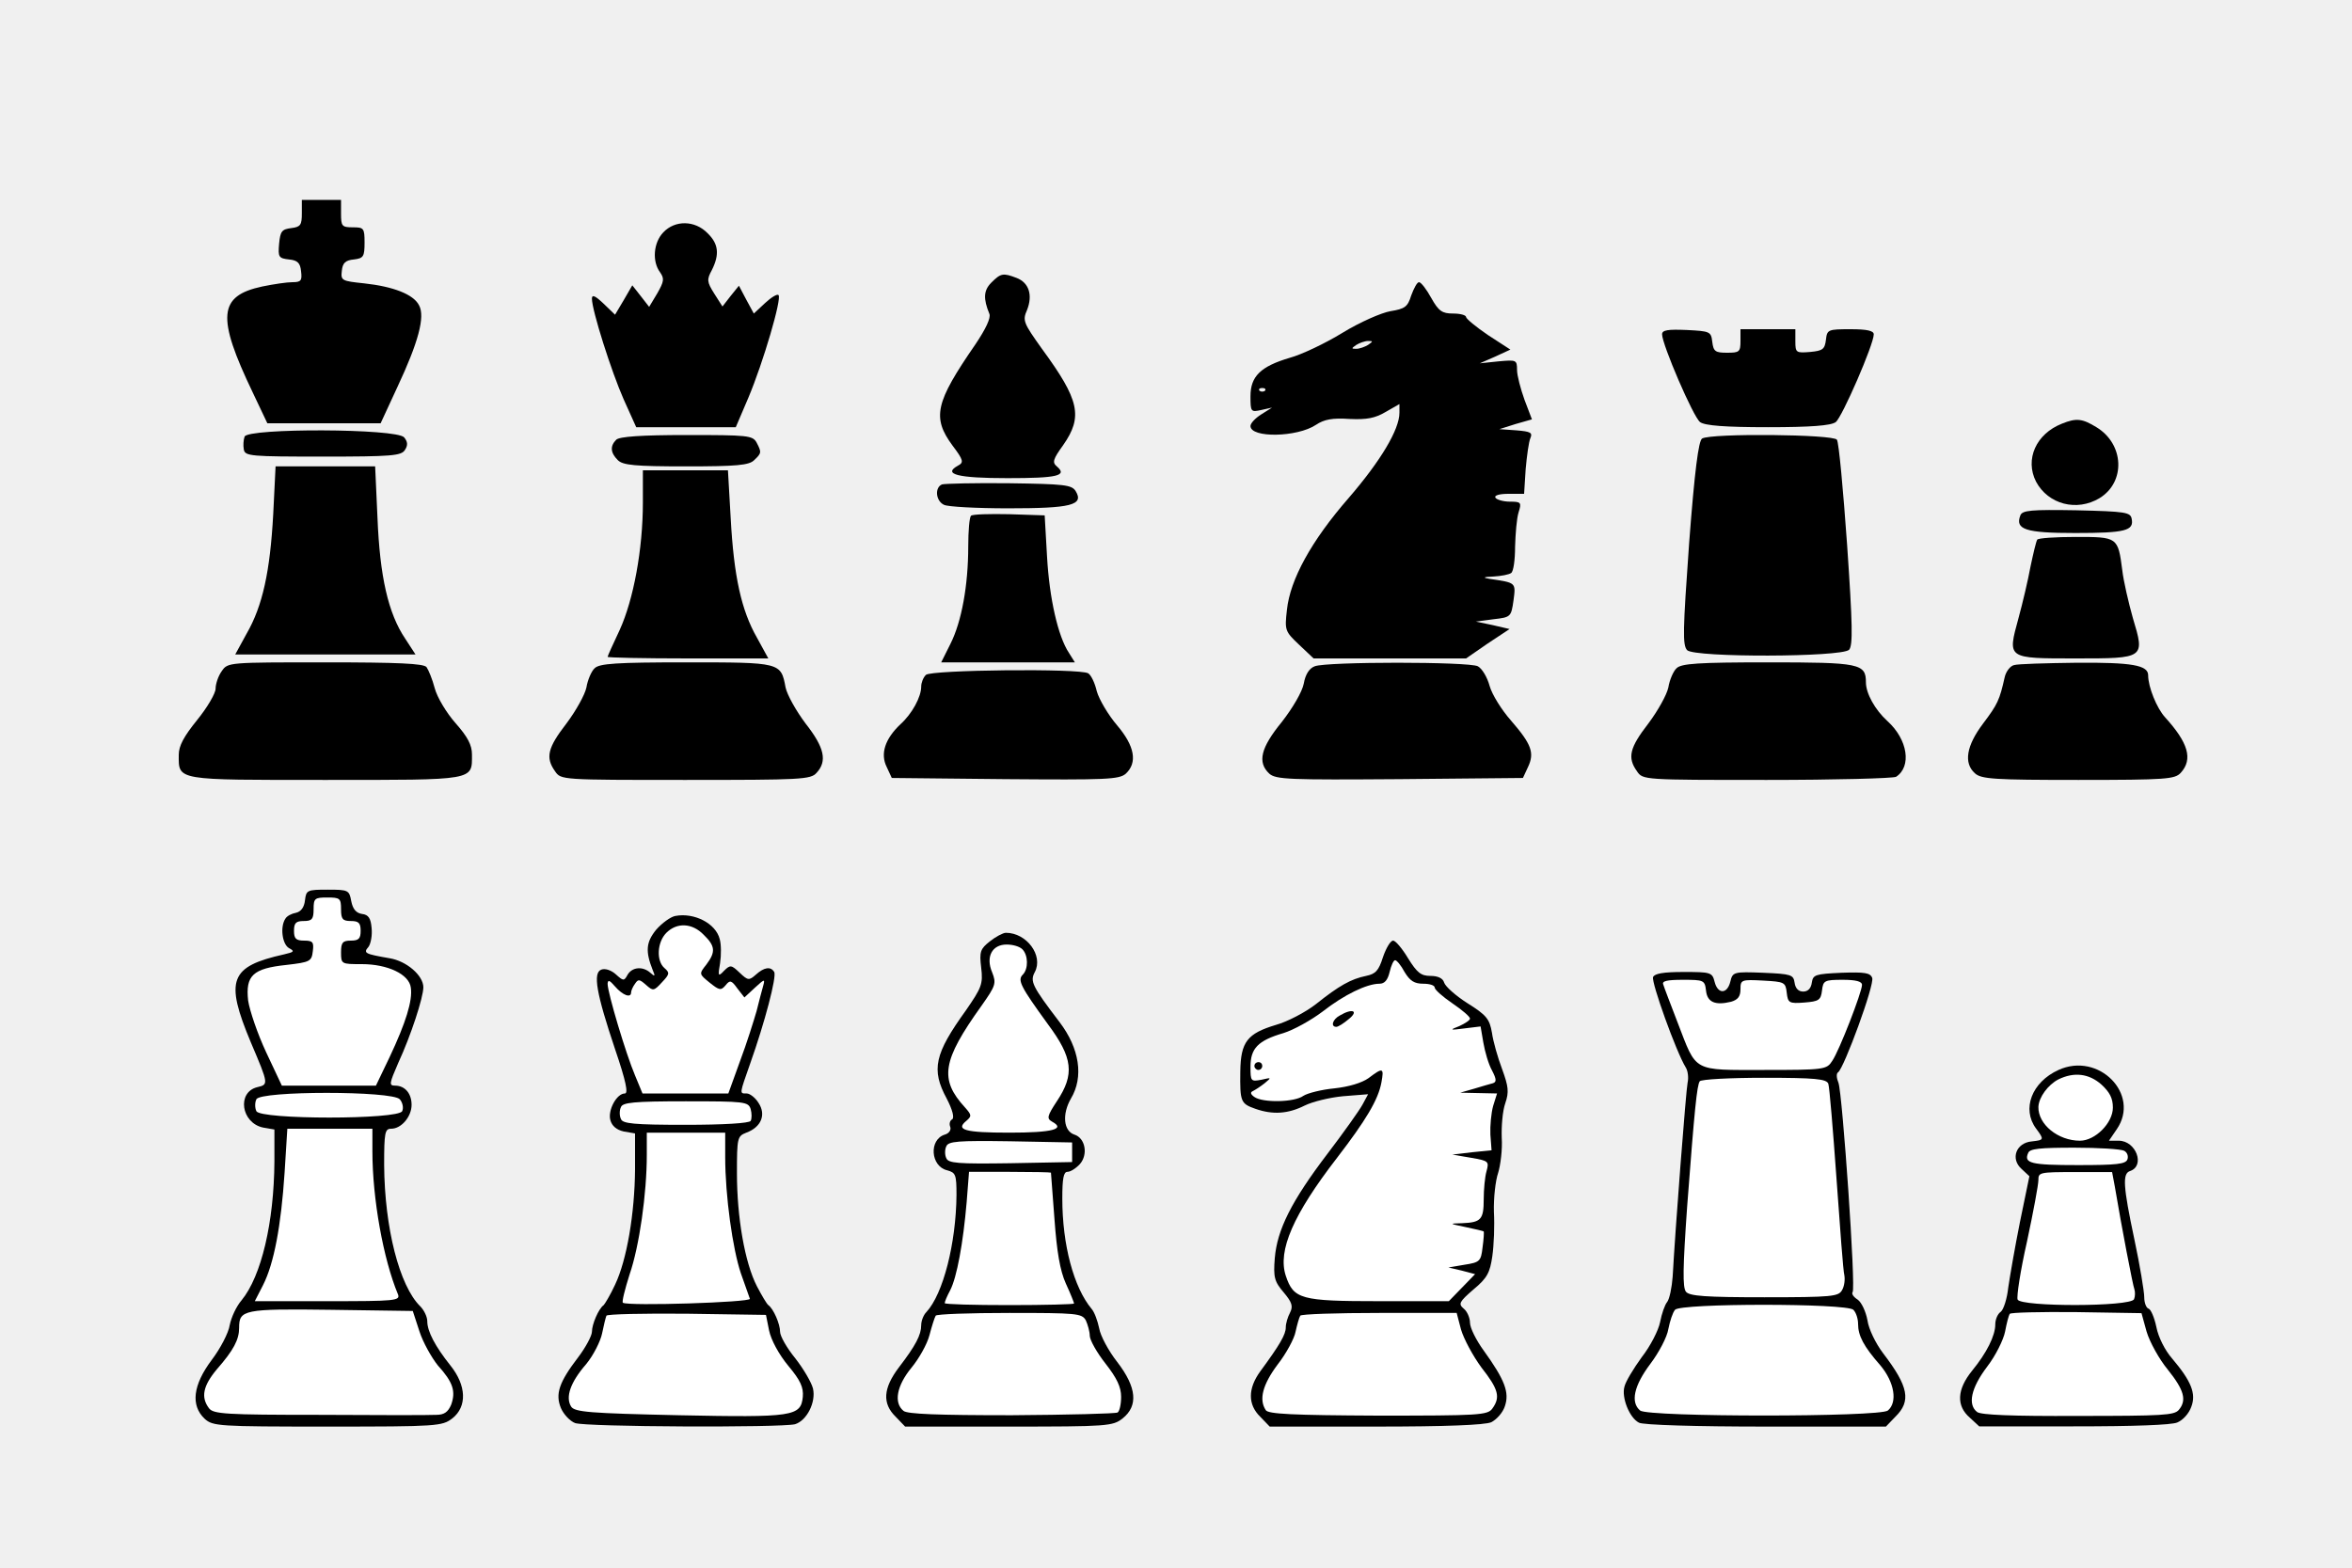
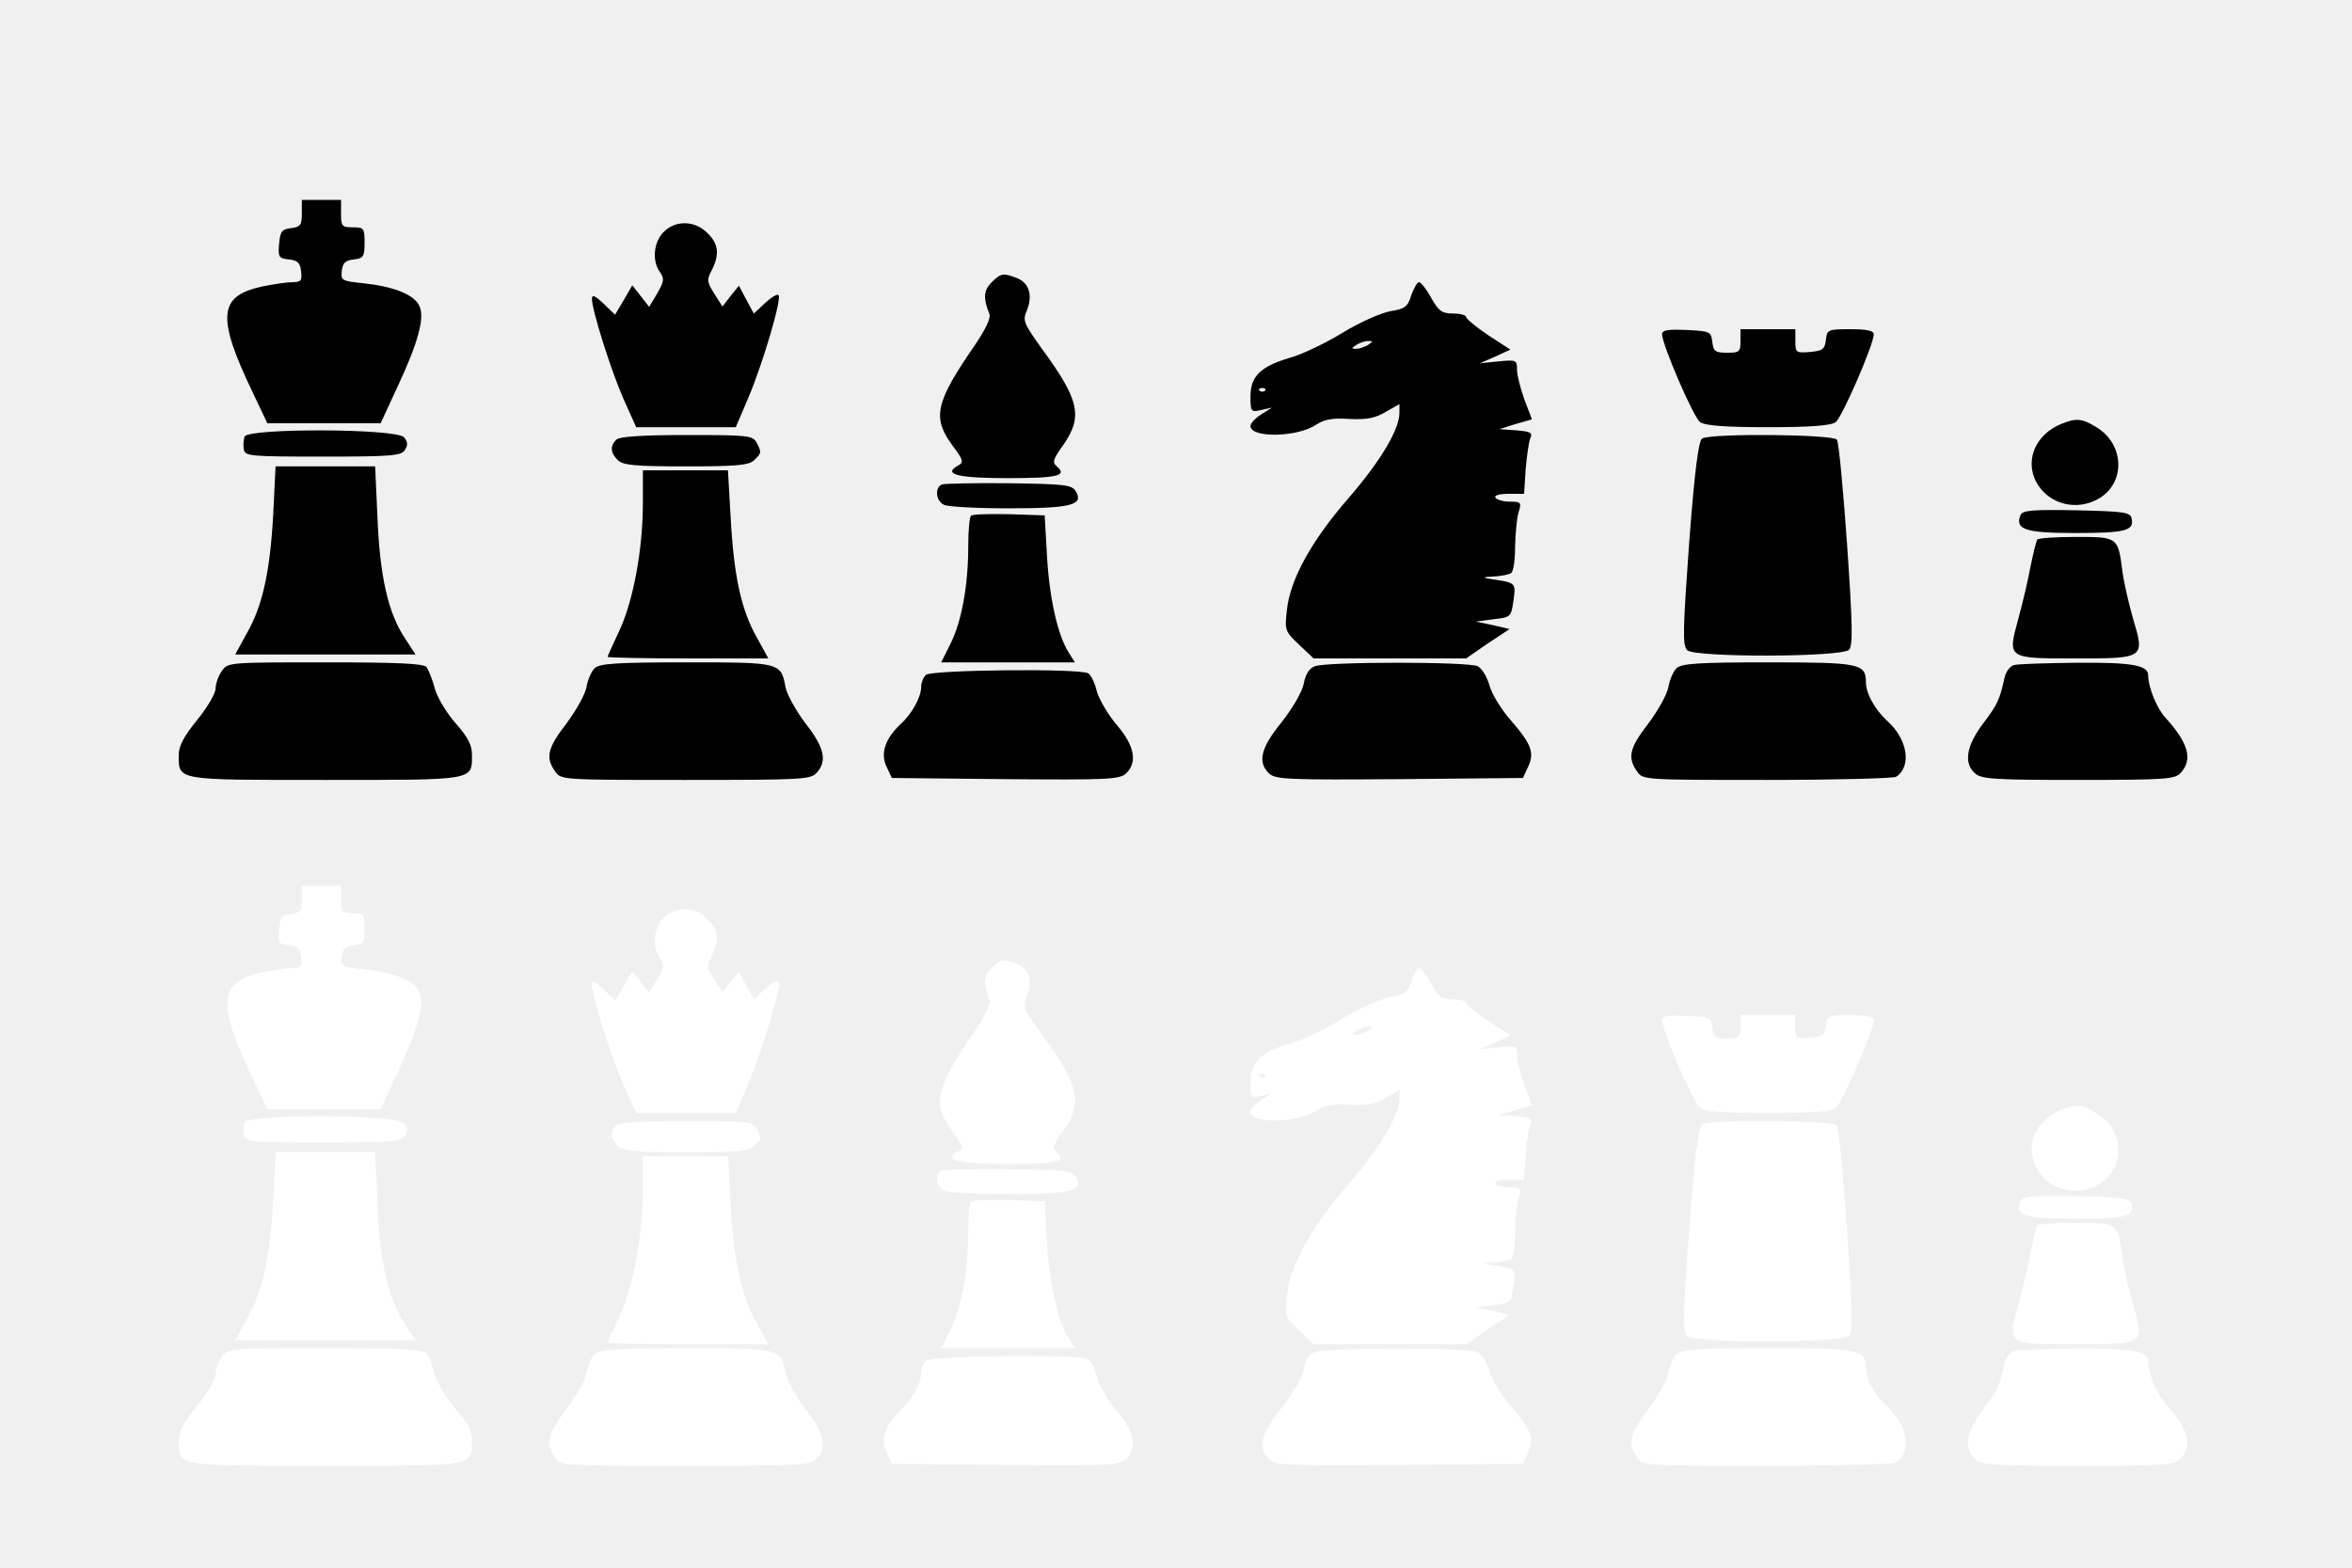
<svg xmlns="http://www.w3.org/2000/svg" version="1.0" width="600pt" height="400pt" viewBox="0 0 600 400" preserveAspectRatio="xMidYMid meet">
  <g id="chess-piece-atlas" transform="translate(0,400) scale(0.1,-0.1)" fill="#000000" stroke="none">
    <g id="pieces-black">
      <g id="piece-black-king">
        <path id="piece-black-king-part-1" d="M770 3456 c0 -30 -3 -35 -27 -38 -24 -3 -28 -8 -31 -40 -3 -34 -1 -37 25 -40 22 -2 29 -9 31 -30 3 -24 0 -28 -22 -28 -14 0 -48 -5 -77 -11 -112 -24 -117 -77 -24 -271 l37 -78 144 0 145 0 43 93 c53 113 71 179 55 208 -14 28 -66 48 -140 56 -57 6 -60 7 -57 32 2 20 9 27 31 29 24 3 27 7 27 43 0 37 -2 39 -30 39 -28 0 -30 3 -30 35 l0 35 -50 0 -50 0 0 -34z" />
        <path id="piece-black-king-part-2" d="M624 2886 c-3 -8 -4 -23 -2 -33 3 -17 18 -18 202 -18 175 0 200 2 209 17 8 12 7 21 -2 32 -19 23 -399 24 -407 2z" />
        <path id="piece-black-king-part-3" d="M697 2688 c-8 -146 -27 -234 -68 -305 l-29 -53 230 0 230 0 -26 40 c-44 65 -65 160 -71 308 l-6 132 -127 0 -127 0 -6 -122z" />
        <path id="piece-black-king-part-4" d="M566 2288 c-9 -12 -16 -33 -16 -45 0 -12 -21 -48 -47 -80 -34 -42 -47 -66 -47 -89 0 -66 -10 -64 374 -64 385 0 374 -2 374 65 0 24 -11 45 -42 80 -23 26 -47 66 -53 89 -6 23 -16 47 -21 54 -8 9 -72 12 -259 12 -245 0 -248 0 -263 -22z" />
      </g>
      <g id="piece-black-queen">
        <path id="piece-black-queen-part-1" d="M1692 3407 c-25 -26 -29 -74 -8 -102 11 -16 10 -23 -7 -53 l-21 -35 -21 27 -22 28 -22 -38 -22 -37 -29 28 c-22 21 -30 24 -30 13 0 -30 50 -187 81 -257 l32 -71 127 0 127 0 32 75 c38 90 86 254 77 262 -3 4 -19 -6 -34 -20 l-29 -27 -19 35 -19 36 -21 -26 -21 -27 -21 33 c-19 30 -19 36 -6 60 20 40 17 67 -11 94 -32 33 -83 34 -113 2z" />
        <path id="piece-black-queen-part-2" d="M1572 2878 c-16 -16 -15 -33 4 -52 13 -13 43 -16 174 -16 131 0 161 3 174 16 19 18 19 20 6 45 -10 18 -23 19 -178 19 -117 0 -172 -4 -180 -12z" />
        <path id="piece-black-queen-part-3" d="M1640 2718 c0 -120 -24 -248 -59 -325 -17 -36 -31 -67 -31 -69 0 -2 92 -4 205 -4 l205 0 -29 53 c-40 70 -59 157 -67 305 l-7 122 -109 0 -108 0 0 -82z" />
        <path id="piece-black-queen-part-4" d="M1517 2295 c-8 -7 -18 -30 -21 -49 -4 -19 -27 -60 -51 -92 -48 -62 -54 -87 -29 -122 15 -22 16 -22 333 -22 295 0 319 1 334 18 28 30 20 65 -28 126 -24 32 -47 73 -51 92 -12 64 -12 64 -254 64 -178 0 -221 -3 -233 -15z" />
      </g>
      <g id="piece-black-bishop">
        <path id="piece-black-bishop-part-1" d="M2529 3279 c-20 -20 -21 -41 -5 -80 4 -10 -9 -38 -36 -78 -102 -148 -111 -186 -58 -258 28 -37 29 -43 14 -51 -40 -22 -1 -32 126 -32 127 0 154 6 126 30 -12 10 -10 18 16 54 51 73 42 115 -54 246 -47 66 -50 72 -38 99 15 38 5 70 -27 82 -34 13 -40 12 -64 -12z" />
        <path id="piece-black-bishop-part-2" d="M2403 2764 c-19 -8 -16 -42 5 -52 9 -5 83 -9 164 -9 160 0 194 8 172 44 -10 16 -29 18 -170 20 -87 1 -165 -1 -171 -3z" />
        <path id="piece-black-bishop-part-3" d="M2477 2684 c-4 -4 -7 -39 -7 -78 0 -100 -17 -192 -45 -248 l-24 -48 171 0 170 0 -15 24 c-28 42 -50 139 -56 246 l-6 105 -90 3 c-50 1 -94 0 -98 -4z" />
        <path id="piece-black-bishop-part-4" d="M2362 2278 c-7 -7 -12 -20 -12 -30 0 -26 -23 -69 -53 -96 -39 -37 -52 -75 -35 -109 l13 -28 289 -3 c258 -2 291 -1 308 14 30 28 23 70 -22 123 -23 27 -46 66 -52 87 -5 22 -15 42 -22 46 -20 13 -401 9 -414 -4z" />
      </g>
      <g id="piece-black-knight">
        <path id="piece-black-knight-part-1" d="M3600 3246 c-9 -29 -16 -34 -53 -40 -23 -4 -78 -28 -122 -55 -44 -27 -105 -56 -135 -64 -74 -22 -100 -47 -100 -98 0 -40 1 -41 28 -35 l27 6 -27 -17 c-16 -10 -28 -23 -28 -30 0 -31 119 -29 167 3 21 14 42 18 86 15 44 -2 65 2 92 18 l35 20 0 -22 c0 -43 -48 -123 -129 -217 -96 -110 -150 -209 -158 -286 -6 -52 -5 -55 31 -89 l37 -35 195 0 194 0 55 38 56 37 -43 10 -43 9 45 6 c44 5 45 6 51 48 6 46 7 45 -61 55 -19 3 -16 5 10 6 19 1 40 5 45 9 6 4 10 34 10 67 1 33 4 72 9 88 8 25 6 27 -22 27 -17 0 -34 5 -37 10 -4 6 10 10 33 10 l40 0 4 63 c3 34 8 70 12 79 6 14 1 17 -36 20 l-43 3 41 13 42 12 -19 50 c-10 28 -19 62 -19 76 0 26 -2 26 -47 22 l-48 -5 39 17 39 18 -57 37 c-31 21 -56 42 -56 46 0 5 -15 9 -33 9 -28 0 -37 6 -56 40 -12 22 -26 40 -31 40 -5 0 -13 -15 -20 -34z m-110 -126 c-8 -5 -22 -10 -30 -10 -13 0 -13 1 0 10 8 5 22 10 30 10 13 0 13 -1 0 -10z m-263 -117 c-4 -3 -10 -3 -14 0 -3 4 0 7 7 7 7 0 10 -3 7 -7z" />
        <path id="piece-black-knight-part-2" d="M3354 2300 c-14 -5 -24 -21 -28 -44 -4 -21 -28 -62 -56 -98 -54 -66 -63 -103 -32 -132 17 -15 51 -16 333 -14 l314 3 13 28 c17 36 9 58 -43 118 -24 27 -49 67 -55 89 -6 22 -19 44 -30 50 -23 12 -386 12 -416 0z" />
      </g>
      <g id="piece-black-rook">
        <path id="piece-black-rook-part-1" d="M4240 3147 c0 -26 80 -212 97 -224 12 -9 64 -13 173 -13 109 0 161 4 173 13 16 12 97 198 97 224 0 9 -17 13 -59 13 -58 0 -60 -1 -63 -27 -3 -24 -8 -28 -40 -31 -36 -3 -38 -2 -38 27 l0 31 -70 0 -70 0 0 -30 c0 -28 -3 -30 -34 -30 -30 0 -35 3 -38 28 -3 26 -6 27 -65 30 -48 2 -63 0 -63 -11z" />
        <path id="piece-black-rook-part-2" d="M4342 2881 c-9 -6 -19 -82 -33 -267 -16 -224 -17 -260 -5 -273 20 -19 393 -18 413 1 10 11 9 64 -5 268 -10 140 -21 261 -26 268 -8 14 -322 17 -344 3z" />
        <path id="piece-black-rook-part-3" d="M4277 2295 c-8 -7 -18 -30 -21 -49 -4 -19 -27 -60 -51 -92 -48 -62 -54 -87 -29 -122 15 -22 16 -22 332 -22 174 0 322 4 329 8 40 26 30 95 -22 142 -32 29 -55 71 -55 99 0 48 -16 51 -250 51 -178 0 -221 -3 -233 -15z" />
      </g>
      <g id="piece-black-pawn">
        <path id="piece-black-pawn-part-1" d="M5260 2919 c-66 -26 -95 -91 -66 -148 31 -58 104 -77 162 -42 67 41 63 138 -8 181 -36 22 -51 24 -88 9z" />
        <path id="piece-black-pawn-part-2" d="M5154 2685 c-14 -36 13 -45 140 -45 128 0 150 6 144 36 -3 17 -15 19 -141 22 -116 2 -138 0 -143 -13z" />
        <path id="piece-black-pawn-part-3" d="M5197 2623 c-3 -5 -10 -35 -17 -68 -6 -33 -20 -93 -31 -133 -28 -103 -30 -102 146 -102 177 0 177 0 146 103 -11 39 -24 95 -27 122 -11 85 -12 85 -119 85 -51 0 -96 -3 -98 -7z" />
        <path id="piece-black-pawn-part-4" d="M5138 2303 c-10 -2 -21 -17 -24 -31 -13 -58 -18 -69 -55 -118 -43 -57 -50 -101 -21 -127 16 -15 50 -17 264 -17 225 0 246 2 261 18 32 35 19 77 -40 142 -21 23 -43 77 -43 107 0 26 -42 33 -182 32 -79 -1 -151 -3 -160 -6z" />
      </g>
    </g>
-     <g id="pieces-white">
+     <g id="pieces-white" transform="translate(0,-1750)" fill="#ffffff">
      <g id="piece-white-king">
-         <path id="piece-white-king-base" fill="#ffffff" d="M778 1703 c-2 -18 -10 -29 -23 -32 -11 -2 -23 -8 -27 -15 -14 -21 -8 -65 9 -75 15 -8 14 -10 -12 -16 -139 -31 -152 -65 -85 -225 46 -108 45 -107 16 -114 -52 -13 -41 -91 15 -103 l29 -5 0 -82 c-1 -154 -33 -292 -84 -354 -13 -15 -26 -43 -30 -63 -3 -20 -24 -60 -46 -89 -48 -64 -54 -116 -18 -150 21 -19 34 -20 314 -20 280 0 292 1 318 21 38 30 36 84 -5 135 -39 49 -59 87 -59 113 0 11 -8 28 -18 38 -53 52 -91 200 -92 361 0 83 2 92 18 92 26 0 52 31 52 61 0 29 -17 49 -42 49 -16 0 -15 5 8 58 32 69 64 167 64 193 0 30 -43 67 -86 74 -63 11 -68 13 -54 29 6 8 10 30 8 48 -2 25 -8 34 -24 36 -15 2 -24 12 -28 33 -5 28 -8 29 -60 29 -52 0 -55 -1 -58 -27z" />
-         <path id="piece-white-king-part-1" d="M778 1703 c-2 -18 -10 -29 -23 -32 -11 -2 -23 -8 -27 -15 -14 -21 -8 -65 9 -75 15 -8 14 -10 -12 -16 -139 -31 -152 -65 -85 -225 46 -108 45 -107 16 -114 -52 -13 -41 -91 15 -103 l29 -5 0 -82 c-1 -154 -33 -292 -84 -354 -13 -15 -26 -43 -30 -63 -3 -20 -24 -60 -46 -89 -48 -64 -54 -116 -18 -150 21 -19 34 -20 314 -20 280 0 292 1 318 21 38 30 36 84 -5 135 -39 49 -59 87 -59 113 0 11 -8 28 -18 38 -53 52 -91 200 -92 361 0 83 2 92 18 92 26 0 52 31 52 61 0 29 -17 49 -42 49 -16 0 -15 5 8 58 32 69 64 167 64 193 0 30 -43 67 -86 74 -63 11 -68 13 -54 29 6 8 10 30 8 48 -2 25 -8 34 -24 36 -15 2 -24 12 -28 33 -5 28 -8 29 -60 29 -52 0 -55 -1 -58 -27z m92 -23 c0 -25 4 -30 25 -30 20 0 25 -5 25 -25 0 -20 -5 -25 -25 -25 -21 0 -25 -5 -25 -30 0 -30 1 -30 53 -30 66 0 121 -26 125 -60 5 -33 -13 -90 -54 -177 l-35 -73 -120 0 -120 0 -40 85 c-22 47 -42 106 -46 132 -7 64 12 82 98 91 60 7 64 9 67 35 3 23 0 27 -22 27 -21 0 -26 5 -26 25 0 20 5 25 25 25 21 0 25 5 25 30 0 28 3 30 35 30 32 0 35 -2 35 -30z m150 -485 c7 -8 10 -22 6 -30 -8 -22 -364 -22 -372 0 -4 8 -4 22 0 30 8 22 348 22 366 0z m-70 -132 c0 -122 28 -276 65 -365 7 -17 -6 -18 -179 -18 l-186 0 21 41 c28 55 46 151 55 287 l7 112 108 0 109 0 0 -57z m120 -460 c9 -28 31 -67 47 -87 39 -43 46 -66 34 -100 -8 -19 -18 -26 -38 -26 -16 -1 -149 -1 -298 0 -240 0 -271 2 -282 17 -21 28 -15 57 20 99 43 49 57 76 57 106 0 46 11 49 234 46 l209 -3 17 -52z" />
+         <path id="piece-white-king-part-1" d="M770 3456 c0 -30 -3 -35 -27 -38 -24 -3 -28 -8 -31 -40 -3 -34 -1 -37 25 -40 22 -2 29 -9 31 -30 3 -24 0 -28 -22 -28 -14 0 -48 -5 -77 -11 -112 -24 -117 -77 -24 -271 l37 -78 144 0 145 0 43 93 c53 113 71 179 55 208 -14 28 -66 48 -140 56 -57 6 -60 7 -57 32 2 20 9 27 31 29 24 3 27 7 27 43 0 37 -2 39 -30 39 -28 0 -30 3 -30 35 l0 35 -50 0 -50 0 0 -34z" />
+         <path id="piece-white-king-part-2" d="M624 2886 c-3 -8 -4 -23 -2 -33 3 -17 18 -18 202 -18 175 0 200 2 209 17 8 12 7 21 -2 32 -19 23 -399 24 -407 2z" />
+         <path id="piece-white-king-part-3" d="M697 2688 c-8 -146 -27 -234 -68 -305 l-29 -53 230 0 230 0 -26 40 c-44 65 -65 160 -71 308 l-6 132 -127 0 -127 0 -6 -122z" />
+         <path id="piece-white-king-part-4" d="M566 2288 c-9 -12 -16 -33 -16 -45 0 -12 -21 -48 -47 -80 -34 -42 -47 -66 -47 -89 0 -66 -10 -64 374 -64 385 0 374 -2 374 65 0 24 -11 45 -42 80 -23 26 -47 66 -53 89 -6 23 -16 47 -21 54 -8 9 -72 12 -259 12 -245 0 -248 0 -263 -22z" />
      </g>
      <g id="piece-white-queen">
-         <path id="piece-white-queen-base" fill="#ffffff" d="M1723 1663 c-12 -2 -34 -18 -49 -35 -26 -32 -28 -55 -9 -103 7 -16 6 -18 -6 -7 -19 17 -46 15 -58 -5 -9 -17 -11 -16 -30 1 -11 10 -27 16 -37 12 -22 -8 -13 -60 35 -203 28 -82 34 -113 25 -113 -21 0 -44 -43 -37 -68 4 -15 16 -25 34 -29 l29 -5 0 -92 c-1 -113 -21 -231 -51 -294 -12 -26 -26 -49 -29 -52 -13 -9 -30 -49 -30 -68 0 -10 -16 -40 -35 -65 -49 -64 -59 -94 -44 -130 7 -16 23 -33 36 -38 27 -10 524 -12 561 -3 30 9 54 56 46 91 -4 16 -24 50 -45 77 -22 27 -39 57 -39 68 0 20 -17 59 -30 68 -4 3 -17 25 -29 48 -31 60 -51 176 -51 288 0 91 1 95 24 104 38 14 51 46 31 76 -8 13 -22 24 -30 24 -19 0 -19 -3 9 77 37 104 68 222 61 233 -9 15 -26 12 -47 -7 -17 -15 -20 -15 -41 5 -21 20 -24 21 -40 5 -15 -16 -16 -14 -10 20 3 20 3 47 -1 61 -10 40 -65 68 -113 59z" />
-         <path id="piece-white-queen-part-1" d="M1723 1663 c-12 -2 -34 -18 -49 -35 -26 -32 -28 -55 -9 -103 7 -16 6 -18 -6 -7 -19 17 -46 15 -58 -5 -9 -17 -11 -16 -30 1 -11 10 -27 16 -37 12 -22 -8 -13 -60 35 -203 28 -82 34 -113 25 -113 -21 0 -44 -43 -37 -68 4 -15 16 -25 34 -29 l29 -5 0 -92 c-1 -113 -21 -231 -51 -294 -12 -26 -26 -49 -29 -52 -13 -9 -30 -49 -30 -68 0 -10 -16 -40 -35 -65 -49 -64 -59 -94 -44 -130 7 -16 23 -33 36 -38 27 -10 524 -12 561 -3 30 9 54 56 46 91 -4 16 -24 50 -45 77 -22 27 -39 57 -39 68 0 20 -17 59 -30 68 -4 3 -17 25 -29 48 -31 60 -51 176 -51 288 0 91 1 95 24 104 38 14 51 46 31 76 -8 13 -22 24 -30 24 -19 0 -19 -3 9 77 37 104 68 222 61 233 -9 15 -26 12 -47 -7 -17 -15 -20 -15 -41 5 -21 20 -24 21 -40 5 -15 -16 -16 -14 -10 20 3 20 3 47 -1 61 -10 40 -65 68 -113 59z m72 -48 c30 -29 31 -44 7 -76 -19 -24 -19 -24 8 -46 25 -20 29 -21 41 -7 11 14 15 13 30 -8 l18 -23 27 25 c24 22 26 23 21 5 -3 -11 -11 -40 -17 -65 -7 -24 -25 -82 -42 -127 l-30 -83 -109 0 -110 0 -19 46 c-23 54 -70 211 -70 234 1 11 5 9 19 -7 19 -22 41 -31 41 -15 0 4 4 14 10 22 8 12 11 12 28 -3 18 -16 20 -16 41 7 19 20 20 24 6 36 -21 18 -19 66 5 90 27 27 66 25 95 -5z m120 -445 c3 -11 3 -24 0 -30 -4 -6 -69 -10 -166 -10 -133 0 -161 3 -165 15 -4 8 -4 22 0 30 4 12 32 15 165 15 151 0 160 -1 166 -20z m-65 -122 c0 -99 19 -235 40 -297 11 -31 21 -60 23 -65 2 -9 -310 -19 -324 -10 -3 2 5 34 17 72 25 72 44 207 44 305 l0 57 100 0 100 0 0 -62z m112 -443 c5 -24 25 -61 49 -90 31 -37 39 -55 37 -79 -5 -50 -24 -53 -317 -47 -227 5 -265 8 -274 22 -15 24 -2 62 38 108 19 23 37 59 41 79 4 20 9 40 11 45 2 4 95 6 206 5 l201 -3 8 -40z" />
+         <path id="piece-white-queen-part-1" d="M1692 3407 c-25 -26 -29 -74 -8 -102 11 -16 10 -23 -7 -53 l-21 -35 -21 27 -22 28 -22 -38 -22 -37 -29 28 c-22 21 -30 24 -30 13 0 -30 50 -187 81 -257 l32 -71 127 0 127 0 32 75 c38 90 86 254 77 262 -3 4 -19 -6 -34 -20 l-29 -27 -19 35 -19 36 -21 -26 -21 -27 -21 33 c-19 30 -19 36 -6 60 20 40 17 67 -11 94 -32 33 -83 34 -113 2z" />
+         <path id="piece-white-queen-part-2" d="M1572 2878 c-16 -16 -15 -33 4 -52 13 -13 43 -16 174 -16 131 0 161 3 174 16 19 18 19 20 6 45 -10 18 -23 19 -178 19 -117 0 -172 -4 -180 -12z" />
+         <path id="piece-white-queen-part-3" d="M1640 2718 c0 -120 -24 -248 -59 -325 -17 -36 -31 -67 -31 -69 0 -2 92 -4 205 -4 l205 0 -29 53 c-40 70 -59 157 -67 305 l-7 122 -109 0 -108 0 0 -82z" />
+         <path id="piece-white-queen-part-4" d="M1517 2295 c-8 -7 -18 -30 -21 -49 -4 -19 -27 -60 -51 -92 -48 -62 -54 -87 -29 -122 15 -22 16 -22 333 -22 295 0 319 1 334 18 28 30 20 65 -28 126 -24 32 -47 73 -51 92 -12 64 -12 64 -254 64 -178 0 -221 -3 -233 -15z" />
      </g>
      <g id="piece-white-bishop">
-         <path id="piece-white-bishop-base" fill="#ffffff" d="M2525 1598 c-24 -19 -27 -26 -22 -67 5 -42 1 -51 -39 -109 -80 -111 -89 -151 -49 -225 15 -29 20 -49 14 -53 -6 -3 -8 -12 -5 -19 3 -8 -3 -17 -14 -20 -41 -13 -36 -81 6 -91 22 -6 24 -11 24 -63 -1 -123 -34 -253 -77 -299 -7 -7 -13 -22 -13 -33 0 -25 -14 -52 -57 -108 -40 -53 -43 -92 -8 -126 l24 -25 264 0 c252 0 266 1 291 21 40 32 36 79 -14 144 -22 28 -43 67 -46 86 -4 19 -12 41 -19 49 -46 55 -75 164 -75 282 0 50 3 68 13 68 8 0 22 9 32 20 21 24 14 66 -14 75 -28 9 -32 52 -9 92 33 55 22 128 -29 195 -70 92 -76 104 -63 128 22 42 -21 100 -74 100 -7 0 -26 -10 -41 -22z" />
-         <path id="piece-white-bishop-part-1" fill="#000000" fill-rule="evenodd" d="M2525 1598 c-24 -19 -27 -26 -22 -67 5 -42 1 -51 -39 -109 -80 -111 -89 -151 -49 -225 15 -29 20 -49 14 -53 -6 -3 -8 -12 -5 -19 3 -8 -3 -17 -14 -20 -41 -13 -36 -81 6 -91 22 -6 24 -11 24 -63 -1 -123 -34 -253 -77 -299 -7 -7 -13 -22 -13 -33 0 -25 -14 -52 -57 -108 -40 -53 -43 -92 -8 -126 l24 -25 264 0 c252 0 266 1 291 21 40 32 36 79 -14 144 -22 28 -43 67 -46 86 -4 19 -12 41 -19 49 -46 55 -75 164 -75 282 0 50 3 68 13 68 8 0 22 9 32 20 21 24 14 66 -14 75 -28 9 -32 52 -9 92 33 55 22 128 -29 195 -70 92 -76 104 -63 128 22 42 -21 100 -74 100 -7 0 -26 -10 -41 -22z m83 -20 c15 -15 16 -50 1 -65 -14 -14 -5 -31 64 -126 64 -86 69 -128 23 -197 -25 -38 -26 -44 -12 -52 35 -19 1 -28 -109 -28 -114 0 -138 7 -110 30 14 12 14 15 -3 34 -66 72 -59 119 42 260 36 51 38 57 27 85 -17 40 0 71 37 71 16 0 33 -5 40 -12z m127 -518 l0 -25 -158 -3 c-134 -2 -158 0 -163 13 -4 8 -4 22 0 30 5 13 29 15 163 13 l158 -3 0 -25z m-54 -52 c0 -2 4 -55 9 -119 6 -82 14 -131 29 -164 12 -26 21 -49 21 -51 0 -2 -74 -4 -165 -4 -91 0 -165 2 -165 5 0 4 6 18 14 33 17 33 33 120 42 225 l6 77 104 0 c57 0 104 -1 105 -2z m89 -377 c5 -11 10 -29 10 -39 0 -11 18 -43 40 -71 29 -37 40 -60 40 -85 0 -19 -4 -37 -9 -40 -5 -3 -126 -6 -270 -7 -191 0 -266 3 -276 11 -26 21 -17 65 20 110 19 23 40 60 46 83 6 23 13 45 16 50 2 4 87 7 188 7 172 0 185 -1 195 -19z" />
+         <path id="piece-white-bishop-part-1" d="M2529 3279 c-20 -20 -21 -41 -5 -80 4 -10 -9 -38 -36 -78 -102 -148 -111 -186 -58 -258 28 -37 29 -43 14 -51 -40 -22 -1 -32 126 -32 127 0 154 6 126 30 -12 10 -10 18 16 54 51 73 42 115 -54 246 -47 66 -50 72 -38 99 15 38 5 70 -27 82 -34 13 -40 12 -64 -12z" />
+         <path id="piece-white-bishop-part-2" d="M2403 2764 c-19 -8 -16 -42 5 -52 9 -5 83 -9 164 -9 160 0 194 8 172 44 -10 16 -29 18 -170 20 -87 1 -165 -1 -171 -3z" />
+         <path id="piece-white-bishop-part-3" d="M2477 2684 c-4 -4 -7 -39 -7 -78 0 -100 -17 -192 -45 -248 l-24 -48 171 0 170 0 -15 24 c-28 42 -50 139 -56 246 l-6 105 -90 3 c-50 1 -94 0 -98 -4z" />
+         <path id="piece-white-bishop-part-4" d="M2362 2278 c-7 -7 -12 -20 -12 -30 0 -26 -23 -69 -53 -96 -39 -37 -52 -75 -35 -109 l13 -28 289 -3 c258 -2 291 -1 308 14 30 28 23 70 -22 123 -23 27 -46 66 -52 87 -5 22 -15 42 -22 46 -20 13 -401 9 -414 -4z" />
      </g>
      <g id="piece-white-knight">
-         <path id="piece-white-knight-base" fill="#ffffff" d="M3528 1558 c-11 -35 -19 -43 -43 -48 -39 -8 -69 -25 -128 -72 -27 -21 -73 -45 -102 -53 -73 -22 -90 -43 -91 -119 -1 -77 1 -82 38 -95 45 -16 84 -13 126 8 20 10 65 21 99 24 l63 5 -14 -26 c-8 -15 -48 -71 -89 -125 -93 -122 -129 -195 -135 -267 -4 -49 -1 -60 23 -88 21 -25 24 -35 16 -51 -6 -11 -11 -28 -11 -38 0 -18 -15 -44 -65 -112 -32 -44 -32 -85 0 -116 l24 -25 270 0 c181 0 278 4 295 11 14 7 30 25 35 41 12 35 0 67 -54 142 -19 26 -35 58 -35 71 0 12 -7 29 -16 36 -14 12 -12 17 25 49 35 29 42 43 48 85 4 28 6 78 4 113 -1 35 4 80 11 100 6 20 11 60 9 89 -1 29 2 68 9 88 10 29 8 43 -8 87 -11 29 -23 71 -26 93 -6 35 -14 45 -62 75 -30 19 -57 43 -60 53 -3 11 -16 17 -35 17 -24 0 -34 8 -57 45 -15 25 -32 45 -38 45 -7 0 -18 -19 -26 -42z" />
-         <path id="piece-white-knight-part-1" d="M3528 1558 c-11 -35 -19 -43 -43 -48 -39 -8 -69 -25 -128 -72 -27 -21 -73 -45 -102 -53 -73 -22 -90 -43 -91 -119 -1 -77 1 -82 38 -95 45 -16 84 -13 126 8 20 10 65 21 99 24 l63 5 -14 -26 c-8 -15 -48 -71 -89 -125 -93 -122 -129 -195 -135 -267 -4 -49 -1 -60 23 -88 21 -25 24 -35 16 -51 -6 -11 -11 -28 -11 -38 0 -18 -15 -44 -65 -112 -32 -44 -32 -85 0 -116 l24 -25 270 0 c181 0 278 4 295 11 14 7 30 25 35 41 12 35 0 67 -54 142 -19 26 -35 58 -35 71 0 12 -7 29 -16 36 -14 12 -12 17 25 49 35 29 42 43 48 85 4 28 6 78 4 113 -1 35 4 80 11 100 6 20 11 60 9 89 -1 29 2 68 9 88 10 29 8 43 -8 87 -11 29 -23 71 -26 93 -6 35 -14 45 -62 75 -30 19 -57 43 -60 53 -3 11 -16 17 -35 17 -24 0 -34 8 -57 45 -15 25 -32 45 -38 45 -7 0 -18 -19 -26 -42z m55 -38 c14 -23 25 -30 48 -30 16 0 29 -4 29 -10 0 -5 20 -23 45 -40 25 -17 45 -34 45 -39 0 -4 -12 -12 -27 -19 -26 -10 -25 -11 13 -6 l41 5 7 -41 c4 -23 13 -55 22 -71 12 -23 12 -30 2 -33 -7 -2 -29 -8 -48 -14 l-35 -10 47 -1 47 -1 -10 -32 c-5 -18 -8 -51 -7 -73 l3 -40 -50 -5 -50 -6 47 -8 c46 -8 47 -9 40 -35 -4 -14 -7 -46 -7 -71 0 -52 -7 -59 -55 -61 -34 -1 -34 -1 9 -10 24 -5 45 -10 46 -11 1 -2 0 -20 -3 -41 -4 -35 -7 -38 -46 -44 l-41 -7 34 -8 34 -9 -34 -35 -33 -34 -178 0 c-200 0 -218 5 -238 65 -21 64 19 156 131 301 73 95 105 148 113 192 7 38 4 39 -33 11 -17 -12 -50 -22 -87 -26 -32 -3 -68 -12 -79 -19 -23 -17 -104 -18 -125 -3 -10 7 -11 12 -4 15 6 3 20 12 30 20 18 15 18 15 -8 9 -27 -5 -28 -4 -28 33 0 47 19 67 84 86 26 8 71 33 100 55 55 43 113 71 145 71 13 0 21 9 26 30 4 17 10 30 14 30 4 0 15 -13 24 -30z m144 -912 c7 -24 30 -67 52 -97 44 -56 49 -76 28 -105 -12 -17 -35 -18 -292 -18 -218 1 -280 4 -286 14 -18 27 -8 65 30 116 22 28 43 67 46 84 4 18 9 36 12 41 2 4 93 7 202 7 l197 0 11 -42z" />
-         <path id="piece-white-knight-part-2" d="M3418 1409 c-19 -10 -24 -29 -9 -29 5 0 19 9 32 20 26 21 9 28 -23 9z" />
-         <path id="piece-white-knight-part-3" d="M3200 1280 c0 -5 5 -10 10 -10 6 0 10 5 10 10 0 6 -4 10 -10 10 -5 0 -10 -4 -10 -10z" />
+         <path id="piece-white-knight-part-1" d="M3600 3246 c-9 -29 -16 -34 -53 -40 -23 -4 -78 -28 -122 -55 -44 -27 -105 -56 -135 -64 -74 -22 -100 -47 -100 -98 0 -40 1 -41 28 -35 l27 6 -27 -17 c-16 -10 -28 -23 -28 -30 0 -31 119 -29 167 3 21 14 42 18 86 15 44 -2 65 2 92 18 l35 20 0 -22 c0 -43 -48 -123 -129 -217 -96 -110 -150 -209 -158 -286 -6 -52 -5 -55 31 -89 l37 -35 195 0 194 0 55 38 56 37 -43 10 -43 9 45 6 c44 5 45 6 51 48 6 46 7 45 -61 55 -19 3 -16 5 10 6 19 1 40 5 45 9 6 4 10 34 10 67 1 33 4 72 9 88 8 25 6 27 -22 27 -17 0 -34 5 -37 10 -4 6 10 10 33 10 l40 0 4 63 c3 34 8 70 12 79 6 14 1 17 -36 20 l-43 3 41 13 42 12 -19 50 c-10 28 -19 62 -19 76 0 26 -2 26 -47 22 l-48 -5 39 17 39 18 -57 37 c-31 21 -56 42 -56 46 0 5 -15 9 -33 9 -28 0 -37 6 -56 40 -12 22 -26 40 -31 40 -5 0 -13 -15 -20 -34z m-110 -126 c-8 -5 -22 -10 -30 -10 -13 0 -13 1 0 10 8 5 22 10 30 10 13 0 13 -1 0 -10z m-263 -117 c-4 -3 -10 -3 -14 0 -3 4 0 7 7 7 7 0 10 -3 7 -7z" />
+         <path id="piece-white-knight-part-2" d="M3354 2300 c-14 -5 -24 -21 -28 -44 -4 -21 -28 -62 -56 -98 -54 -66 -63 -103 -32 -132 17 -15 51 -16 333 -14 l314 3 13 28 c17 36 9 58 -43 118 -24 27 -49 67 -55 89 -6 22 -19 44 -30 50 -23 12 -386 12 -416 0z" />
      </g>
      <g id="piece-white-rook">
-         <path id="piece-white-rook-base" fill="#ffffff" d="M4217 1507 c-5 -13 59 -191 83 -230 6 -9 8 -27 5 -40 -4 -20 -31 -367 -38 -494 -2 -28 -8 -57 -14 -65 -6 -7 -14 -30 -18 -51 -4 -21 -25 -62 -47 -90 -21 -29 -41 -62 -44 -75 -8 -28 13 -80 37 -92 10 -6 147 -10 324 -10 l306 0 24 25 c41 40 34 77 -31 162 -19 25 -37 62 -40 84 -4 22 -15 46 -25 53 -11 7 -16 15 -13 19 9 8 -26 507 -36 534 -5 12 -6 24 -1 27 15 10 94 225 87 241 -5 13 -19 15 -78 13 -67 -3 -73 -5 -76 -25 -2 -15 -10 -23 -22 -23 -12 0 -20 8 -22 23 -3 20 -9 22 -80 25 -76 3 -78 2 -84 -23 -8 -32 -32 -32 -40 0 -6 24 -10 25 -79 25 -52 0 -74 -4 -78 -13z" />
-         <path id="piece-white-rook-part-1" d="M4217 1507 c-5 -13 59 -191 83 -230 6 -9 8 -27 5 -40 -4 -20 -31 -367 -38 -494 -2 -28 -8 -57 -14 -65 -6 -7 -14 -30 -18 -51 -4 -21 -25 -62 -47 -90 -21 -29 -41 -62 -44 -75 -8 -28 13 -80 37 -92 10 -6 147 -10 324 -10 l306 0 24 25 c41 40 34 77 -31 162 -19 25 -37 62 -40 84 -4 22 -15 46 -25 53 -11 7 -16 15 -13 19 9 8 -26 507 -36 534 -5 12 -6 24 -1 27 15 10 94 225 87 241 -5 13 -19 15 -78 13 -67 -3 -73 -5 -76 -25 -2 -15 -10 -23 -22 -23 -12 0 -20 8 -22 23 -3 20 -9 22 -80 25 -76 3 -78 2 -84 -23 -8 -32 -32 -32 -40 0 -6 24 -10 25 -79 25 -52 0 -74 -4 -78 -13z m135 -34 c3 -30 23 -39 64 -29 17 5 24 13 24 32 0 24 2 25 58 22 54 -3 57 -4 60 -31 3 -26 6 -28 45 -25 37 3 42 6 45 31 3 25 6 27 53 27 33 0 49 -4 49 -13 0 -18 -58 -168 -76 -194 -14 -22 -20 -23 -173 -23 -185 0 -172 -7 -221 120 -18 47 -35 91 -37 98 -4 9 10 12 50 12 53 0 56 -1 59 -27z m312 -238 c3 -8 12 -118 21 -243 9 -125 17 -236 20 -246 2 -11 0 -28 -6 -38 -9 -16 -25 -18 -198 -18 -150 0 -191 3 -200 14 -9 11 -8 62 3 218 19 251 25 308 32 319 3 5 76 9 164 9 131 0 159 -3 164 -15z m64 -577 c7 -7 12 -23 12 -36 0 -30 14 -57 57 -106 36 -43 44 -94 19 -115 -20 -17 -612 -17 -632 0 -25 21 -16 63 26 119 22 29 43 69 46 89 4 20 11 42 17 49 13 17 438 17 455 0z" />
+         <path id="piece-white-rook-part-1" d="M4240 3147 c0 -26 80 -212 97 -224 12 -9 64 -13 173 -13 109 0 161 4 173 13 16 12 97 198 97 224 0 9 -17 13 -59 13 -58 0 -60 -1 -63 -27 -3 -24 -8 -28 -40 -31 -36 -3 -38 -2 -38 27 l0 31 -70 0 -70 0 0 -30 c0 -28 -3 -30 -34 -30 -30 0 -35 3 -38 28 -3 26 -6 27 -65 30 -48 2 -63 0 -63 -11z" />
+         <path id="piece-white-rook-part-2" d="M4342 2881 c-9 -6 -19 -82 -33 -267 -16 -224 -17 -260 -5 -273 20 -19 393 -18 413 1 10 11 9 64 -5 268 -10 140 -21 261 -26 268 -8 14 -322 17 -344 3z" />
+         <path id="piece-white-rook-part-3" d="M4277 2295 c-8 -7 -18 -30 -21 -49 -4 -19 -27 -60 -51 -92 -48 -62 -54 -87 -29 -122 15 -22 16 -22 332 -22 174 0 322 4 329 8 40 26 30 95 -22 142 -32 29 -55 71 -55 99 0 48 -16 51 -250 51 -178 0 -221 -3 -233 -15z" />
      </g>
      <g id="piece-white-pawn">
-         <path id="piece-white-pawn-base" fill="#ffffff" d="M5251 1383 c-68 -35 -94 -112 -57 -168 21 -32 21 -33 -11 -37 -40 -4 -55 -50 -26 -79 l20 -21 -24 -131 c-13 -73 -26 -158 -30 -189 -3 -32 -12 -63 -19 -69 -8 -6 -14 -22 -14 -36 0 -33 -22 -82 -59 -133 -39 -54 -41 -101 -6 -135 l24 -25 240 0 c159 0 249 4 265 11 15 7 30 26 36 45 13 38 0 74 -49 139 -18 23 -35 61 -40 90 -5 27 -14 51 -20 53 -6 2 -11 17 -11 33 0 16 -11 91 -25 165 -29 154 -31 190 -11 197 39 15 15 87 -29 87 l-25 0 20 33 c61 100 -46 223 -149 170z" transform="translate(0 40.55556) scale(1 0.888889)" />
-         <path id="piece-white-pawn-part-1" fill="#000000" fill-rule="evenodd" d="M5251 1383 c-68 -35 -94 -112 -57 -168 21 -32 21 -33 -11 -37 -40 -4 -55 -50 -26 -79 l20 -21 -24 -131 c-13 -73 -26 -158 -30 -189 -3 -32 -12 -63 -19 -69 -8 -6 -14 -22 -14 -36 0 -33 -22 -82 -59 -133 -39 -54 -41 -101 -6 -135 l24 -25 240 0 c159 0 249 4 265 11 15 7 30 26 36 45 13 38 0 74 -49 139 -18 23 -35 61 -40 90 -5 27 -14 51 -20 53 -6 2 -11 17 -11 33 0 16 -11 91 -25 165 -29 154 -31 190 -11 197 39 15 15 87 -29 87 l-25 0 20 33 c61 100 -46 223 -149 170z m110 -42 c21 -22 29 -39 29 -66 0 -44 -45 -95 -84 -95 -56 0 -107 47 -106 97 1 28 25 64 51 79 40 22 78 17 110 -15z m58 -190 c8 -5 11 -16 8 -25 -5 -13 -26 -16 -126 -16 -120 0 -139 5 -127 35 4 12 29 15 118 15 62 0 119 -4 127 -9z m-24 -103 c17 -114 46 -284 50 -295 2 -7 2 -20 -1 -28 -9 -22 -289 -22 -297 -1 -3 8 7 83 24 167 16 84 29 163 29 176 0 22 2 23 94 23 l94 0 7 -42z m81 -416 c8 -30 32 -79 54 -109 42 -59 49 -88 28 -116 -12 -15 -40 -17 -256 -17 -171 -1 -248 3 -258 11 -25 21 -16 69 25 130 22 32 42 78 46 101 4 24 9 46 12 51 2 4 79 6 170 5 l166 -3 13 -53z" transform="translate(0 40.55556) scale(1 0.888889)" />
+         <path id="piece-white-pawn-part-1" d="M5260 2919 c-66 -26 -95 -91 -66 -148 31 -58 104 -77 162 -42 67 41 63 138 -8 181 -36 22 -51 24 -88 9z" />
+         <path id="piece-white-pawn-part-2" d="M5154 2685 c-14 -36 13 -45 140 -45 128 0 150 6 144 36 -3 17 -15 19 -141 22 -116 2 -138 0 -143 -13z" />
+         <path id="piece-white-pawn-part-3" d="M5197 2623 c-3 -5 -10 -35 -17 -68 -6 -33 -20 -93 -31 -133 -28 -103 -30 -102 146 -102 177 0 177 0 146 103 -11 39 -24 95 -27 122 -11 85 -12 85 -119 85 -51 0 -96 -3 -98 -7z" />
+         <path id="piece-white-pawn-part-4" d="M5138 2303 c-10 -2 -21 -17 -24 -31 -13 -58 -18 -69 -55 -118 -43 -57 -50 -101 -21 -127 16 -15 50 -17 264 -17 225 0 246 2 261 18 32 35 19 77 -40 142 -21 23 -43 77 -43 107 0 26 -42 33 -182 32 -79 -1 -151 -3 -160 -6z" />
      </g>
    </g>
  </g>
</svg>
